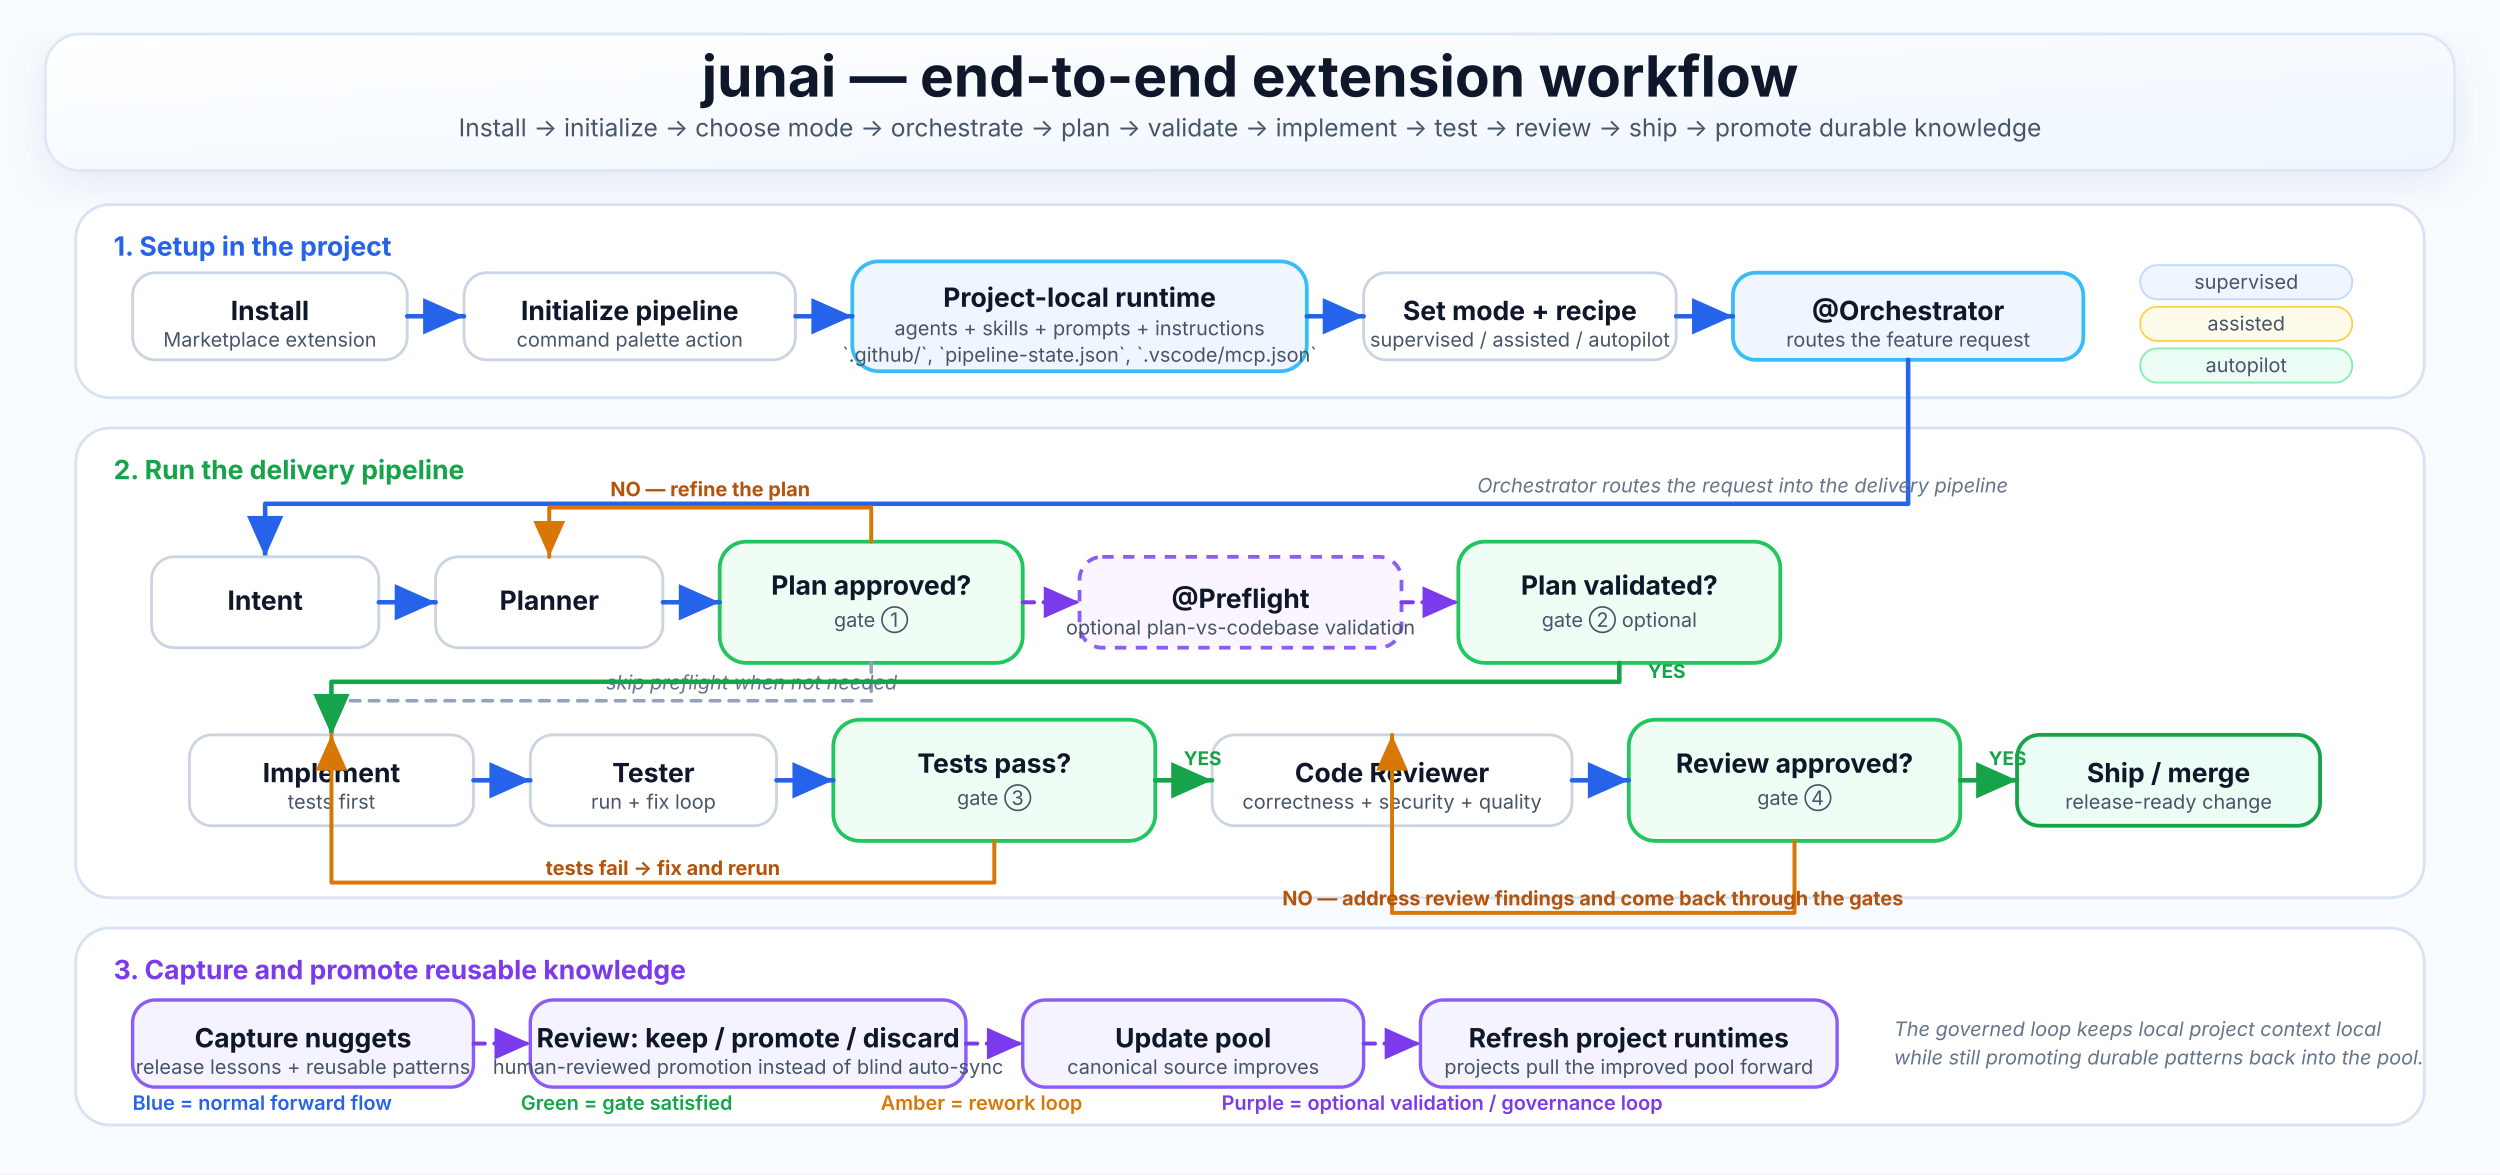
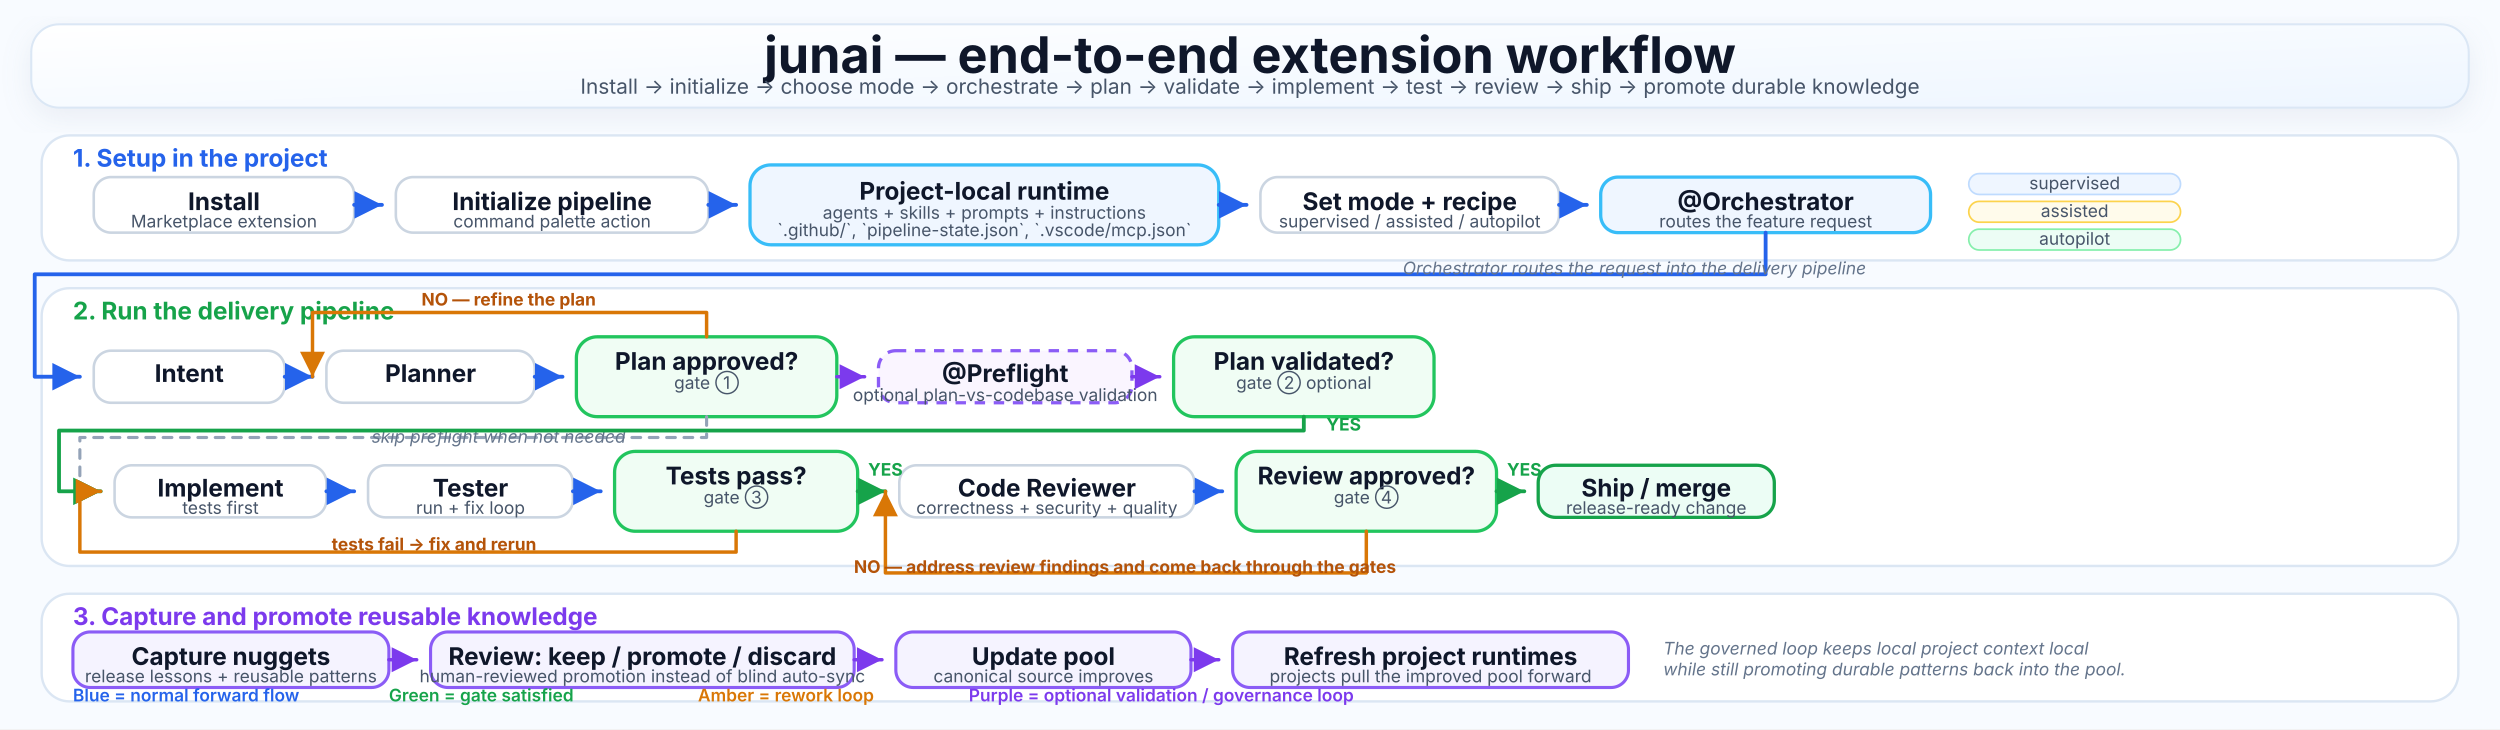
- <svg xmlns="http://www.w3.org/2000/svg" viewBox="0 0 1320 620" width="1320" height="620" role="img" aria-labelledby="title desc">
+ <svg xmlns="http://www.w3.org/2000/svg" viewBox="0 0 1440 420" width="1440" height="420" role="img" aria-labelledby="title desc">
  <defs>
    <linearGradient id="hero" x1="0" y1="0" x2="1" y2="1">
      <stop offset="0%" stop-color="#ffffff" />
      <stop offset="100%" stop-color="#eef6ff" />
    </linearGradient>
-     <filter id="shadow" x="-10%" y="-10%" width="120%" height="140%">
-       <feDropShadow dx="0" dy="6" stdDeviation="10" flood-color="#94a3b8" flood-opacity="0.18" />
+     <filter id="shadow" x="-10%" y="-20%" width="120%" height="150%">
+       <feDropShadow dx="0" dy="5" stdDeviation="8" flood-color="#94a3b8" flood-opacity="0.16" />
    </filter>
    <style>
      .ui { font-family: Inter, system-ui, sans-serif; }
-       .panel { fill: #ffffff; stroke: #d7e3f2; stroke-width: 1.5; }
+       .panel { fill: #ffffff; stroke: #dbe6f3; stroke-width: 1.4; }
      .card { fill: #ffffff; stroke: #cbd5e1; stroke-width: 1.5; }
-       .blue-card { fill: #eff6ff; stroke: #38bdf8; stroke-width: 2; }
-       .green-card { fill: #f0fdf4; stroke: #22c55e; stroke-width: 2; }
-       .purple-card { fill: #faf5ff; stroke: #8b5cf6; stroke-width: 2; stroke-dasharray: 6 5; }
+       .blue-card { fill: #eff6ff; stroke: #38bdf8; stroke-width: 1.9; }
+       .green-card { fill: #f0fdf4; stroke: #22c55e; stroke-width: 1.9; }
+       .purple-card { fill: #faf5ff; stroke: #8b5cf6; stroke-width: 1.9; stroke-dasharray: 6 5; }
      .purple-knowledge { fill: #f5f3ff; stroke: #8b5cf6; stroke-width: 1.8; }
-       .ship-card { fill: #ecfdf5; stroke: #16a34a; stroke-width: 2; }
-       .title { fill: #0f172a; font-size: 30px; font-weight: 700; }
-       .subtitle { fill: #475569; font-size: 13px; }
+       .ship-card { fill: #ecfdf5; stroke: #16a34a; stroke-width: 1.9; }
+       .title { fill: #0f172a; font-size: 29px; font-weight: 700; }
+       .subtitle { fill: #475569; font-size: 12px; }
      .section-blue { fill: #2563eb; font-size: 14px; font-weight: 700; }
      .section-green { fill: #16a34a; font-size: 14px; font-weight: 700; }
      .section-purple { fill: #7c3aed; font-size: 14px; font-weight: 700; }
      .card-title { fill: #0f172a; font-size: 14px; font-weight: 700; }
-       .card-sub { fill: #475569; font-size: 10.5px; }
-       .note { fill: #64748b; font-size: 10.5px; font-style: italic; }
+       .card-sub { fill: #475569; font-size: 10px; }
+       .note { fill: #64748b; font-size: 10px; font-style: italic; }
      .yes { fill: #16a34a; font-size: 10px; font-weight: 700; }
-       .warn { fill: #b45309; font-size: 10.5px; font-weight: 700; }
-       .legend-blue { fill: #2563eb; font-size: 10.5px; font-weight: 600; }
-       .legend-green { fill: #16a34a; font-size: 10.5px; font-weight: 600; }
-       .legend-amber { fill: #d97706; font-size: 10.5px; font-weight: 600; }
-       .legend-purple { fill: #7c3aed; font-size: 10.5px; font-weight: 600; }
+       .warn { fill: #b45309; font-size: 10px; font-weight: 700; }
+       .legend-blue { fill: #2563eb; font-size: 10px; font-weight: 600; }
+       .legend-green { fill: #16a34a; font-size: 10px; font-weight: 600; }
+       .legend-amber { fill: #d97706; font-size: 10px; font-weight: 600; }
+       .legend-purple { fill: #7c3aed; font-size: 10px; font-weight: 600; }
      .line-blue, .line-green, .line-amber, .line-purple, .line-gray {
        fill: none;
        stroke-linecap: round;
        stroke-linejoin: round;
      }
-       .line-blue { stroke: #2563eb; stroke-width: 2.4; }
-       .line-green { stroke: #16a34a; stroke-width: 2.4; }
-       .line-amber { stroke: #d97706; stroke-width: 2.1; }
-       .line-purple { stroke: #7c3aed; stroke-width: 2.1; stroke-dasharray: 6 5; }
-       .line-gray { stroke: #94a3b8; stroke-width: 1.9; stroke-dasharray: 5 5; }
+       .line-blue { stroke: #2563eb; stroke-width: 2.2; }
+       .line-green { stroke: #16a34a; stroke-width: 2.2; }
+       .line-amber { stroke: #d97706; stroke-width: 2; }
+       .line-purple { stroke: #7c3aed; stroke-width: 2; stroke-dasharray: 6 5; }
+       .line-gray { stroke: #94a3b8; stroke-width: 1.8; stroke-dasharray: 5 5; }
    </style>
-     <marker id="arrowBlue" viewBox="0 0 10 10" markerWidth="10" markerHeight="10" refX="9" refY="5" orient="auto">
-       <path d="M0,1 L9,5 L0,9 Z" fill="#2563eb" />
+     <marker id="arrowBlue" viewBox="0 0 10 10" markerWidth="9" markerHeight="9" refX="8" refY="5" orient="auto">
+       <path d="M0,1 L8,5 L0,9 Z" fill="#2563eb" />
    </marker>
-     <marker id="arrowGreen" viewBox="0 0 10 10" markerWidth="10" markerHeight="10" refX="9" refY="5" orient="auto">
-       <path d="M0,1 L9,5 L0,9 Z" fill="#16a34a" />
+     <marker id="arrowGreen" viewBox="0 0 10 10" markerWidth="9" markerHeight="9" refX="8" refY="5" orient="auto">
+       <path d="M0,1 L8,5 L0,9 Z" fill="#16a34a" />
    </marker>
-     <marker id="arrowAmber" viewBox="0 0 10 10" markerWidth="10" markerHeight="10" refX="9" refY="5" orient="auto">
-       <path d="M0,1 L9,5 L0,9 Z" fill="#d97706" />
+     <marker id="arrowAmber" viewBox="0 0 10 10" markerWidth="9" markerHeight="9" refX="8" refY="5" orient="auto">
+       <path d="M0,1 L8,5 L0,9 Z" fill="#d97706" />
    </marker>
-     <marker id="arrowPurple" viewBox="0 0 10 10" markerWidth="10" markerHeight="10" refX="9" refY="5" orient="auto">
-       <path d="M0,1 L9,5 L0,9 Z" fill="#7c3aed" />
+     <marker id="arrowPurple" viewBox="0 0 10 10" markerWidth="9" markerHeight="9" refX="8" refY="5" orient="auto">
+       <path d="M0,1 L8,5 L0,9 Z" fill="#7c3aed" />
    </marker>
-     <marker id="arrowGray" viewBox="0 0 10 10" markerWidth="10" markerHeight="10" refX="9" refY="5" orient="auto">
-       <path d="M0,1 L9,5 L0,9 Z" fill="#94a3b8" />
+     <marker id="arrowGray" viewBox="0 0 10 10" markerWidth="9" markerHeight="9" refX="8" refY="5" orient="auto">
+       <path d="M0,1 L8,5 L0,9 Z" fill="#94a3b8" />
    </marker>
  </defs>
-   <rect width="1320" height="620" fill="#f8fbff" />
-   <rect x="24" y="18" width="1272" height="72" rx="18" fill="url(#hero)" stroke="#dbe7f5" stroke-width="1.4" filter="url(#shadow)" />
-   <text class="ui title" x="660" y="51" text-anchor="middle">junai — end-to-end extension workflow</text>
-   <text class="ui subtitle" x="660" y="72" text-anchor="middle">Install → initialize → choose mode → orchestrate → plan → validate → implement → test → review → ship → promote durable knowledge</text>
-   <rect class="panel" x="40" y="108" width="1240" height="102" rx="18" />
-   <text class="ui section-blue" x="60" y="135">1. Setup in the project</text>
-   <rect class="panel" x="40" y="226" width="1240" height="248" rx="18" />
-   <text class="ui section-green" x="60" y="253">2. Run the delivery pipeline</text>
-   <rect class="panel" x="40" y="490" width="1240" height="104" rx="18" />
-   <text class="ui section-purple" x="60" y="517">3. Capture and promote reusable knowledge</text>
-   <rect class="card" x="70" y="144" width="145" height="46" rx="12" />
-   <text class="ui card-title" x="142.5" y="169" text-anchor="middle">Install</text>
-   <text class="ui card-sub" x="142.5" y="183" text-anchor="middle">Marketplace extension</text>
-   <rect class="card" x="245" y="144" width="175" height="46" rx="12" />
-   <text class="ui card-title" x="332.5" y="169" text-anchor="middle">Initialize pipeline</text>
-   <text class="ui card-sub" x="332.5" y="183" text-anchor="middle">command palette action</text>
-   <rect class="blue-card" x="450" y="138" width="240" height="58" rx="14" />
-   <text class="ui card-title" x="570" y="162" text-anchor="middle">Project-local runtime</text>
-   <text class="ui card-sub" x="570" y="177" text-anchor="middle">agents + skills + prompts + instructions</text>
-   <text class="ui card-sub" x="570" y="191" text-anchor="middle">`.github/`, `pipeline-state.json`, `.vscode/mcp.json`</text>
-   <rect class="card" x="720" y="144" width="165" height="46" rx="12" />
-   <text class="ui card-title" x="802.5" y="169" text-anchor="middle">Set mode + recipe</text>
-   <text class="ui card-sub" x="802.5" y="183" text-anchor="middle">supervised / assisted / autopilot</text>
-   <rect class="blue-card" x="915" y="144" width="185" height="46" rx="12" />
-   <text class="ui card-title" x="1007.5" y="169" text-anchor="middle">@Orchestrator</text>
-   <text class="ui card-sub" x="1007.5" y="183" text-anchor="middle">routes the feature request</text>
-   <rect x="1130" y="140" width="112" height="18" rx="9" fill="#eff6ff" stroke="#bfdbfe" />
-   <text class="ui card-sub" x="1186" y="152.5" text-anchor="middle" fill="#2563eb">supervised</text>
-   <rect x="1130" y="162" width="112" height="18" rx="9" fill="#fffbeb" stroke="#fcd34d" />
-   <text class="ui card-sub" x="1186" y="174.5" text-anchor="middle" fill="#b45309">assisted</text>
-   <rect x="1130" y="184" width="112" height="18" rx="9" fill="#ecfdf5" stroke="#86efac" />
-   <text class="ui card-sub" x="1186" y="196.5" text-anchor="middle" fill="#16a34a">autopilot</text>
-   <path class="line-blue" d="M215 167 H245" marker-end="url(#arrowBlue)" />
-   <path class="line-blue" d="M420 167 H450" marker-end="url(#arrowBlue)" />
-   <path class="line-blue" d="M690 167 H720" marker-end="url(#arrowBlue)" />
-   <path class="line-blue" d="M885 167 H915" marker-end="url(#arrowBlue)" />
-   <path class="line-blue" d="M1007.5 190 V266 H140 V294" marker-end="url(#arrowBlue)" />
-   <text class="ui note" x="780" y="260">Orchestrator routes the request into the delivery pipeline</text>
-   <rect class="card" x="80" y="294" width="120" height="48" rx="12" />
-   <text class="ui card-title" x="140" y="322" text-anchor="middle">Intent</text>
-   <rect class="card" x="230" y="294" width="120" height="48" rx="12" />
-   <text class="ui card-title" x="290" y="322" text-anchor="middle">Planner</text>
-   <rect class="green-card" x="380" y="286" width="160" height="64" rx="14" />
-   <text class="ui card-title" x="460" y="314" text-anchor="middle">Plan approved?</text>
-   <text class="ui card-sub" x="460" y="331" text-anchor="middle" fill="#16a34a">gate ①</text>
-   <rect class="purple-card" x="570" y="294" width="170" height="48" rx="12" />
-   <text class="ui card-title" x="655" y="321" text-anchor="middle">@Preflight</text>
-   <text class="ui card-sub" x="655" y="335" text-anchor="middle" fill="#7c3aed">optional plan-vs-codebase validation</text>
-   <rect class="green-card" x="770" y="286" width="170" height="64" rx="14" />
-   <text class="ui card-title" x="855" y="314" text-anchor="middle">Plan validated?</text>
-   <text class="ui card-sub" x="855" y="331" text-anchor="middle" fill="#16a34a">gate ② optional</text>
-   <path class="line-blue" d="M200 318 H230" marker-end="url(#arrowBlue)" />
-   <path class="line-blue" d="M350 318 H380" marker-end="url(#arrowBlue)" />
-   <path class="line-purple" d="M540 318 H570" marker-end="url(#arrowPurple)" />
-   <path class="line-purple" d="M740 318 H770" marker-end="url(#arrowPurple)" />
-   <path class="line-amber" d="M460 286 V268 H290 V294" marker-end="url(#arrowAmber)" />
-   <text class="ui warn" x="375" y="262" text-anchor="middle">NO — refine the plan</text>
-   <path class="line-gray" d="M460 350 V370 H175 V388" marker-end="url(#arrowGray)" />
-   <text class="ui note" x="320" y="364">skip preflight when not needed</text>
-   <path class="line-green" d="M855 350 V360 H175 V388" marker-end="url(#arrowGreen)" />
-   <text class="ui yes" x="870" y="358">YES</text>
-   <rect class="card" x="100" y="388" width="150" height="48" rx="12" />
-   <text class="ui card-title" x="175" y="413" text-anchor="middle">Implement</text>
-   <text class="ui card-sub" x="175" y="427" text-anchor="middle">tests first</text>
-   <rect class="card" x="280" y="388" width="130" height="48" rx="12" />
-   <text class="ui card-title" x="345" y="413" text-anchor="middle">Tester</text>
-   <text class="ui card-sub" x="345" y="427" text-anchor="middle">run + fix loop</text>
-   <rect class="green-card" x="440" y="380" width="170" height="64" rx="14" />
-   <text class="ui card-title" x="525" y="408" text-anchor="middle">Tests pass?</text>
-   <text class="ui card-sub" x="525" y="425" text-anchor="middle" fill="#16a34a">gate ③</text>
-   <rect class="card" x="640" y="388" width="190" height="48" rx="12" />
-   <text class="ui card-title" x="735" y="413" text-anchor="middle">Code Reviewer</text>
-   <text class="ui card-sub" x="735" y="427" text-anchor="middle">correctness + security + quality</text>
-   <rect class="green-card" x="860" y="380" width="175" height="64" rx="14" />
-   <text class="ui card-title" x="947.5" y="408" text-anchor="middle">Review approved?</text>
-   <text class="ui card-sub" x="947.5" y="425" text-anchor="middle" fill="#16a34a">gate ④</text>
-   <rect class="ship-card" x="1065" y="388" width="160" height="48" rx="12" />
-   <text class="ui card-title" x="1145" y="413" text-anchor="middle">Ship / merge</text>
-   <text class="ui card-sub" x="1145" y="427" text-anchor="middle" fill="#16a34a">release-ready change</text>
-   <path class="line-blue" d="M250 412 H280" marker-end="url(#arrowBlue)" />
-   <path class="line-blue" d="M410 412 H440" marker-end="url(#arrowBlue)" />
-   <path class="line-green" d="M610 412 H640" marker-end="url(#arrowGreen)" />
-   <text class="ui yes" x="625" y="404">YES</text>
-   <path class="line-blue" d="M830 412 H860" marker-end="url(#arrowBlue)" />
-   <path class="line-green" d="M1035 412 H1065" marker-end="url(#arrowGreen)" />
-   <text class="ui yes" x="1050" y="404">YES</text>
-   <path class="line-amber" d="M525 444 V466 H175 V388" marker-end="url(#arrowAmber)" />
-   <text class="ui warn" x="350" y="462" text-anchor="middle">tests fail → fix and rerun</text>
-   <path class="line-amber" d="M947.5 444 V482 H735 V388" marker-end="url(#arrowAmber)" />
-   <text class="ui warn" x="841" y="478" text-anchor="middle">NO — address review findings and come back through the gates</text>
-   <rect class="purple-knowledge" x="70" y="528" width="180" height="46" rx="12" />
-   <text class="ui card-title" x="160" y="553" text-anchor="middle">Capture nuggets</text>
-   <text class="ui card-sub" x="160" y="567" text-anchor="middle" fill="#7c3aed">release lessons + reusable patterns</text>
-   <rect class="purple-knowledge" x="280" y="528" width="230" height="46" rx="12" />
-   <text class="ui card-title" x="395" y="553" text-anchor="middle">Review: keep / promote / discard</text>
-   <text class="ui card-sub" x="395" y="567" text-anchor="middle" fill="#7c3aed">human-reviewed promotion instead of blind auto-sync</text>
-   <rect class="purple-knowledge" x="540" y="528" width="180" height="46" rx="12" />
-   <text class="ui card-title" x="630" y="553" text-anchor="middle">Update pool</text>
-   <text class="ui card-sub" x="630" y="567" text-anchor="middle" fill="#7c3aed">canonical source improves</text>
-   <rect class="purple-knowledge" x="750" y="528" width="220" height="46" rx="12" />
-   <text class="ui card-title" x="860" y="553" text-anchor="middle">Refresh project runtimes</text>
-   <text class="ui card-sub" x="860" y="567" text-anchor="middle" fill="#7c3aed">projects pull the improved pool forward</text>
-   <path class="line-purple" d="M250 551 H280" marker-end="url(#arrowPurple)" />
-   <path class="line-purple" d="M510 551 H540" marker-end="url(#arrowPurple)" />
-   <path class="line-purple" d="M720 551 H750" marker-end="url(#arrowPurple)" />
-   <text class="ui note" x="1000" y="547">The governed loop keeps local project context local</text>
-   <text class="ui note" x="1000" y="562">while still promoting durable patterns back into the pool.</text>
-   <text class="ui legend-blue" x="70" y="586">Blue = normal forward flow</text>
-   <text class="ui legend-green" x="275" y="586">Green = gate satisfied</text>
-   <text class="ui legend-amber" x="465" y="586">Amber = rework loop</text>
-   <text class="ui legend-purple" x="645" y="586">Purple = optional validation / governance loop</text>
+   <rect width="1440" height="420" fill="#f8fbff" />
+   <rect x="18" y="14" width="1404" height="48" rx="16" fill="url(#hero)" stroke="#dbe7f5" stroke-width="1.2" filter="url(#shadow)" />
+   <text class="ui title" x="720" y="42" text-anchor="middle">junai — end-to-end extension workflow</text>
+   <text class="ui subtitle" x="720" y="54" text-anchor="middle">Install → initialize → choose mode → orchestrate → plan → validate → implement → test → review → ship → promote durable knowledge</text>
+   <rect class="panel" x="24" y="78" width="1392" height="72" rx="16" />
+   <text class="ui section-blue" x="42" y="96">1. Setup in the project</text>
+   <rect class="panel" x="24" y="166" width="1392" height="160" rx="16" />
+   <text class="ui section-green" x="42" y="184">2. Run the delivery pipeline</text>
+   <rect class="panel" x="24" y="342" width="1392" height="62" rx="16" />
+   <text class="ui section-purple" x="42" y="360">3. Capture and promote reusable knowledge</text>
+   <rect class="card" x="54" y="102" width="150" height="32" rx="10" />
+   <text class="ui card-title" x="129" y="121" text-anchor="middle">Install</text>
+   <text class="ui card-sub" x="129" y="131" text-anchor="middle">Marketplace extension</text>
+   <rect class="card" x="228" y="102" width="180" height="32" rx="10" />
+   <text class="ui card-title" x="318" y="121" text-anchor="middle">Initialize pipeline</text>
+   <text class="ui card-sub" x="318" y="131" text-anchor="middle">command palette action</text>
+   <rect class="blue-card" x="432" y="95" width="270" height="46" rx="12" />
+   <text class="ui card-title" x="567" y="115" text-anchor="middle">Project-local runtime</text>
+   <text class="ui card-sub" x="567" y="126" text-anchor="middle">agents + skills + prompts + instructions</text>
+   <text class="ui card-sub" x="567" y="136" text-anchor="middle">`.github/`, `pipeline-state.json`, `.vscode/mcp.json`</text>
+   <rect class="card" x="726" y="102" width="172" height="32" rx="10" />
+   <text class="ui card-title" x="812" y="121" text-anchor="middle">Set mode + recipe</text>
+   <text class="ui card-sub" x="812" y="131" text-anchor="middle">supervised / assisted / autopilot</text>
+   <rect class="blue-card" x="922" y="102" width="190" height="32" rx="10" />
+   <text class="ui card-title" x="1017" y="121" text-anchor="middle">@Orchestrator</text>
+   <text class="ui card-sub" x="1017" y="131" text-anchor="middle">routes the feature request</text>
+   <rect x="1134" y="100" width="122" height="12" rx="6" fill="#eff6ff" stroke="#bfdbfe" />
+   <text class="ui card-sub" x="1195" y="109" text-anchor="middle" fill="#2563eb">supervised</text>
+   <rect x="1134" y="116" width="122" height="12" rx="6" fill="#fffbeb" stroke="#fcd34d" />
+   <text class="ui card-sub" x="1195" y="125" text-anchor="middle" fill="#b45309">assisted</text>
+   <rect x="1134" y="132" width="122" height="12" rx="6" fill="#ecfdf5" stroke="#86efac" />
+   <text class="ui card-sub" x="1195" y="141" text-anchor="middle" fill="#16a34a">autopilot</text>
+   <path class="line-blue" d="M204 118 H220" marker-end="url(#arrowBlue)" />
+   <path class="line-blue" d="M408 118 H424" marker-end="url(#arrowBlue)" />
+   <path class="line-blue" d="M702 118 H718" marker-end="url(#arrowBlue)" />
+   <path class="line-blue" d="M898 118 H914" marker-end="url(#arrowBlue)" />
+   <rect class="card" x="54" y="202" width="110" height="30" rx="10" />
+   <text class="ui card-title" x="109" y="220" text-anchor="middle">Intent</text>
+   <rect class="card" x="188" y="202" width="120" height="30" rx="10" />
+   <text class="ui card-title" x="248" y="220" text-anchor="middle">Planner</text>
+   <rect class="green-card" x="332" y="194" width="150" height="46" rx="12" />
+   <text class="ui card-title" x="407" y="213" text-anchor="middle">Plan approved?</text>
+   <text class="ui card-sub" x="407" y="224" text-anchor="middle" fill="#16a34a">gate ①</text>
+   <rect class="purple-card" x="506" y="202" width="146" height="30" rx="10" />
+   <text class="ui card-title" x="579" y="220" text-anchor="middle">@Preflight</text>
+   <text class="ui card-sub" x="579" y="231" text-anchor="middle" fill="#7c3aed">optional plan-vs-codebase validation</text>
+   <rect class="green-card" x="676" y="194" width="150" height="46" rx="12" />
+   <text class="ui card-title" x="751" y="213" text-anchor="middle">Plan validated?</text>
+   <text class="ui card-sub" x="751" y="224" text-anchor="middle" fill="#16a34a">gate ② optional</text>
+   <path class="line-blue" d="M164 217 H180" marker-end="url(#arrowBlue)" />
+   <path class="line-blue" d="M308 217 H324" marker-end="url(#arrowBlue)" />
+   <path class="line-purple" d="M482 217 H498" marker-end="url(#arrowPurple)" />
+   <path class="line-purple" d="M652 217 H668" marker-end="url(#arrowPurple)" />
+   <path class="line-blue" d="M1017 134 V158 H20 V217 H46" marker-end="url(#arrowBlue)" />
+   <text class="ui note" x="808" y="158">Orchestrator routes the request into the delivery pipeline</text>
+   <path class="line-amber" d="M407 194 V180 H180 V217 H180" marker-end="url(#arrowAmber)" />
+   <text class="ui warn" x="293" y="176" text-anchor="middle">NO — refine the plan</text>
+   <rect class="card" x="66" y="268" width="122" height="30" rx="10" />
+   <text class="ui card-title" x="127" y="286" text-anchor="middle">Implement</text>
+   <text class="ui card-sub" x="127" y="296" text-anchor="middle">tests first</text>
+   <rect class="card" x="212" y="268" width="118" height="30" rx="10" />
+   <text class="ui card-title" x="271" y="286" text-anchor="middle">Tester</text>
+   <text class="ui card-sub" x="271" y="296" text-anchor="middle">run + fix loop</text>
+   <rect class="green-card" x="354" y="260" width="140" height="46" rx="12" />
+   <text class="ui card-title" x="424" y="279" text-anchor="middle">Tests pass?</text>
+   <text class="ui card-sub" x="424" y="290" text-anchor="middle" fill="#16a34a">gate ③</text>
+   <rect class="card" x="518" y="268" width="170" height="30" rx="10" />
+   <text class="ui card-title" x="603" y="286" text-anchor="middle">Code Reviewer</text>
+   <text class="ui card-sub" x="603" y="296" text-anchor="middle">correctness + security + quality</text>
+   <rect class="green-card" x="712" y="260" width="150" height="46" rx="12" />
+   <text class="ui card-title" x="787" y="279" text-anchor="middle">Review approved?</text>
+   <text class="ui card-sub" x="787" y="290" text-anchor="middle" fill="#16a34a">gate ④</text>
+   <rect class="ship-card" x="886" y="268" width="136" height="30" rx="10" />
+   <text class="ui card-title" x="954" y="286" text-anchor="middle">Ship / merge</text>
+   <text class="ui card-sub" x="954" y="296" text-anchor="middle" fill="#16a34a">release-ready change</text>
+   <path class="line-gray" d="M407 240 V252 H46 V283 H58" marker-end="url(#arrowGray)" />
+   <text class="ui note" x="214" y="255">skip preflight when not needed</text>
+   <path class="line-green" d="M751 240 V248 H34 V283 H58" marker-end="url(#arrowGreen)" />
+   <text class="ui yes" x="764" y="248">YES</text>
+   <path class="line-blue" d="M188 283 H204" marker-end="url(#arrowBlue)" />
+   <path class="line-blue" d="M330 283 H346" marker-end="url(#arrowBlue)" />
+   <path class="line-green" d="M494 283 H510" marker-end="url(#arrowGreen)" />
+   <text class="ui yes" x="500" y="274">YES</text>
+   <path class="line-blue" d="M688 283 H704" marker-end="url(#arrowBlue)" />
+   <path class="line-green" d="M862 283 H878" marker-end="url(#arrowGreen)" />
+   <text class="ui yes" x="868" y="274">YES</text>
+   <path class="line-amber" d="M424 306 V318 H46 V283 H58" marker-end="url(#arrowAmber)" />
+   <text class="ui warn" x="250" y="317" text-anchor="middle">tests fail → fix and rerun</text>
+   <path class="line-amber" d="M787 306 V330 H510 V283 H510" marker-end="url(#arrowAmber)" />
+   <text class="ui warn" x="648" y="330" text-anchor="middle">NO — address review findings and come back through the gates</text>
+   <rect class="purple-knowledge" x="42" y="364" width="182" height="32" rx="10" />
+   <text class="ui card-title" x="133" y="383" text-anchor="middle">Capture nuggets</text>
+   <text class="ui card-sub" x="133" y="393" text-anchor="middle" fill="#7c3aed">release lessons + reusable patterns</text>
+   <rect class="purple-knowledge" x="248" y="364" width="244" height="32" rx="10" />
+   <text class="ui card-title" x="370" y="383" text-anchor="middle">Review: keep / promote / discard</text>
+   <text class="ui card-sub" x="370" y="393" text-anchor="middle" fill="#7c3aed">human-reviewed promotion instead of blind auto-sync</text>
+   <rect class="purple-knowledge" x="516" y="364" width="170" height="32" rx="10" />
+   <text class="ui card-title" x="601" y="383" text-anchor="middle">Update pool</text>
+   <text class="ui card-sub" x="601" y="393" text-anchor="middle" fill="#7c3aed">canonical source improves</text>
+   <rect class="purple-knowledge" x="710" y="364" width="228" height="32" rx="10" />
+   <text class="ui card-title" x="824" y="383" text-anchor="middle">Refresh project runtimes</text>
+   <text class="ui card-sub" x="824" y="393" text-anchor="middle" fill="#7c3aed">projects pull the improved pool forward</text>
+   <path class="line-purple" d="M224 380 H240" marker-end="url(#arrowPurple)" />
+   <path class="line-purple" d="M492 380 H508" marker-end="url(#arrowPurple)" />
+   <path class="line-purple" d="M686 380 H702" marker-end="url(#arrowPurple)" />
+   <text class="ui note" x="958" y="377">The governed loop keeps local project context local</text>
+   <text class="ui note" x="958" y="389">while still promoting durable patterns back into the pool.</text>
+   <text class="ui legend-blue" x="42" y="404">Blue = normal forward flow</text>
+   <text class="ui legend-green" x="224" y="404">Green = gate satisfied</text>
+   <text class="ui legend-amber" x="402" y="404">Amber = rework loop</text>
+   <text class="ui legend-purple" x="558" y="404">Purple = optional validation / governance loop</text>
</svg>
